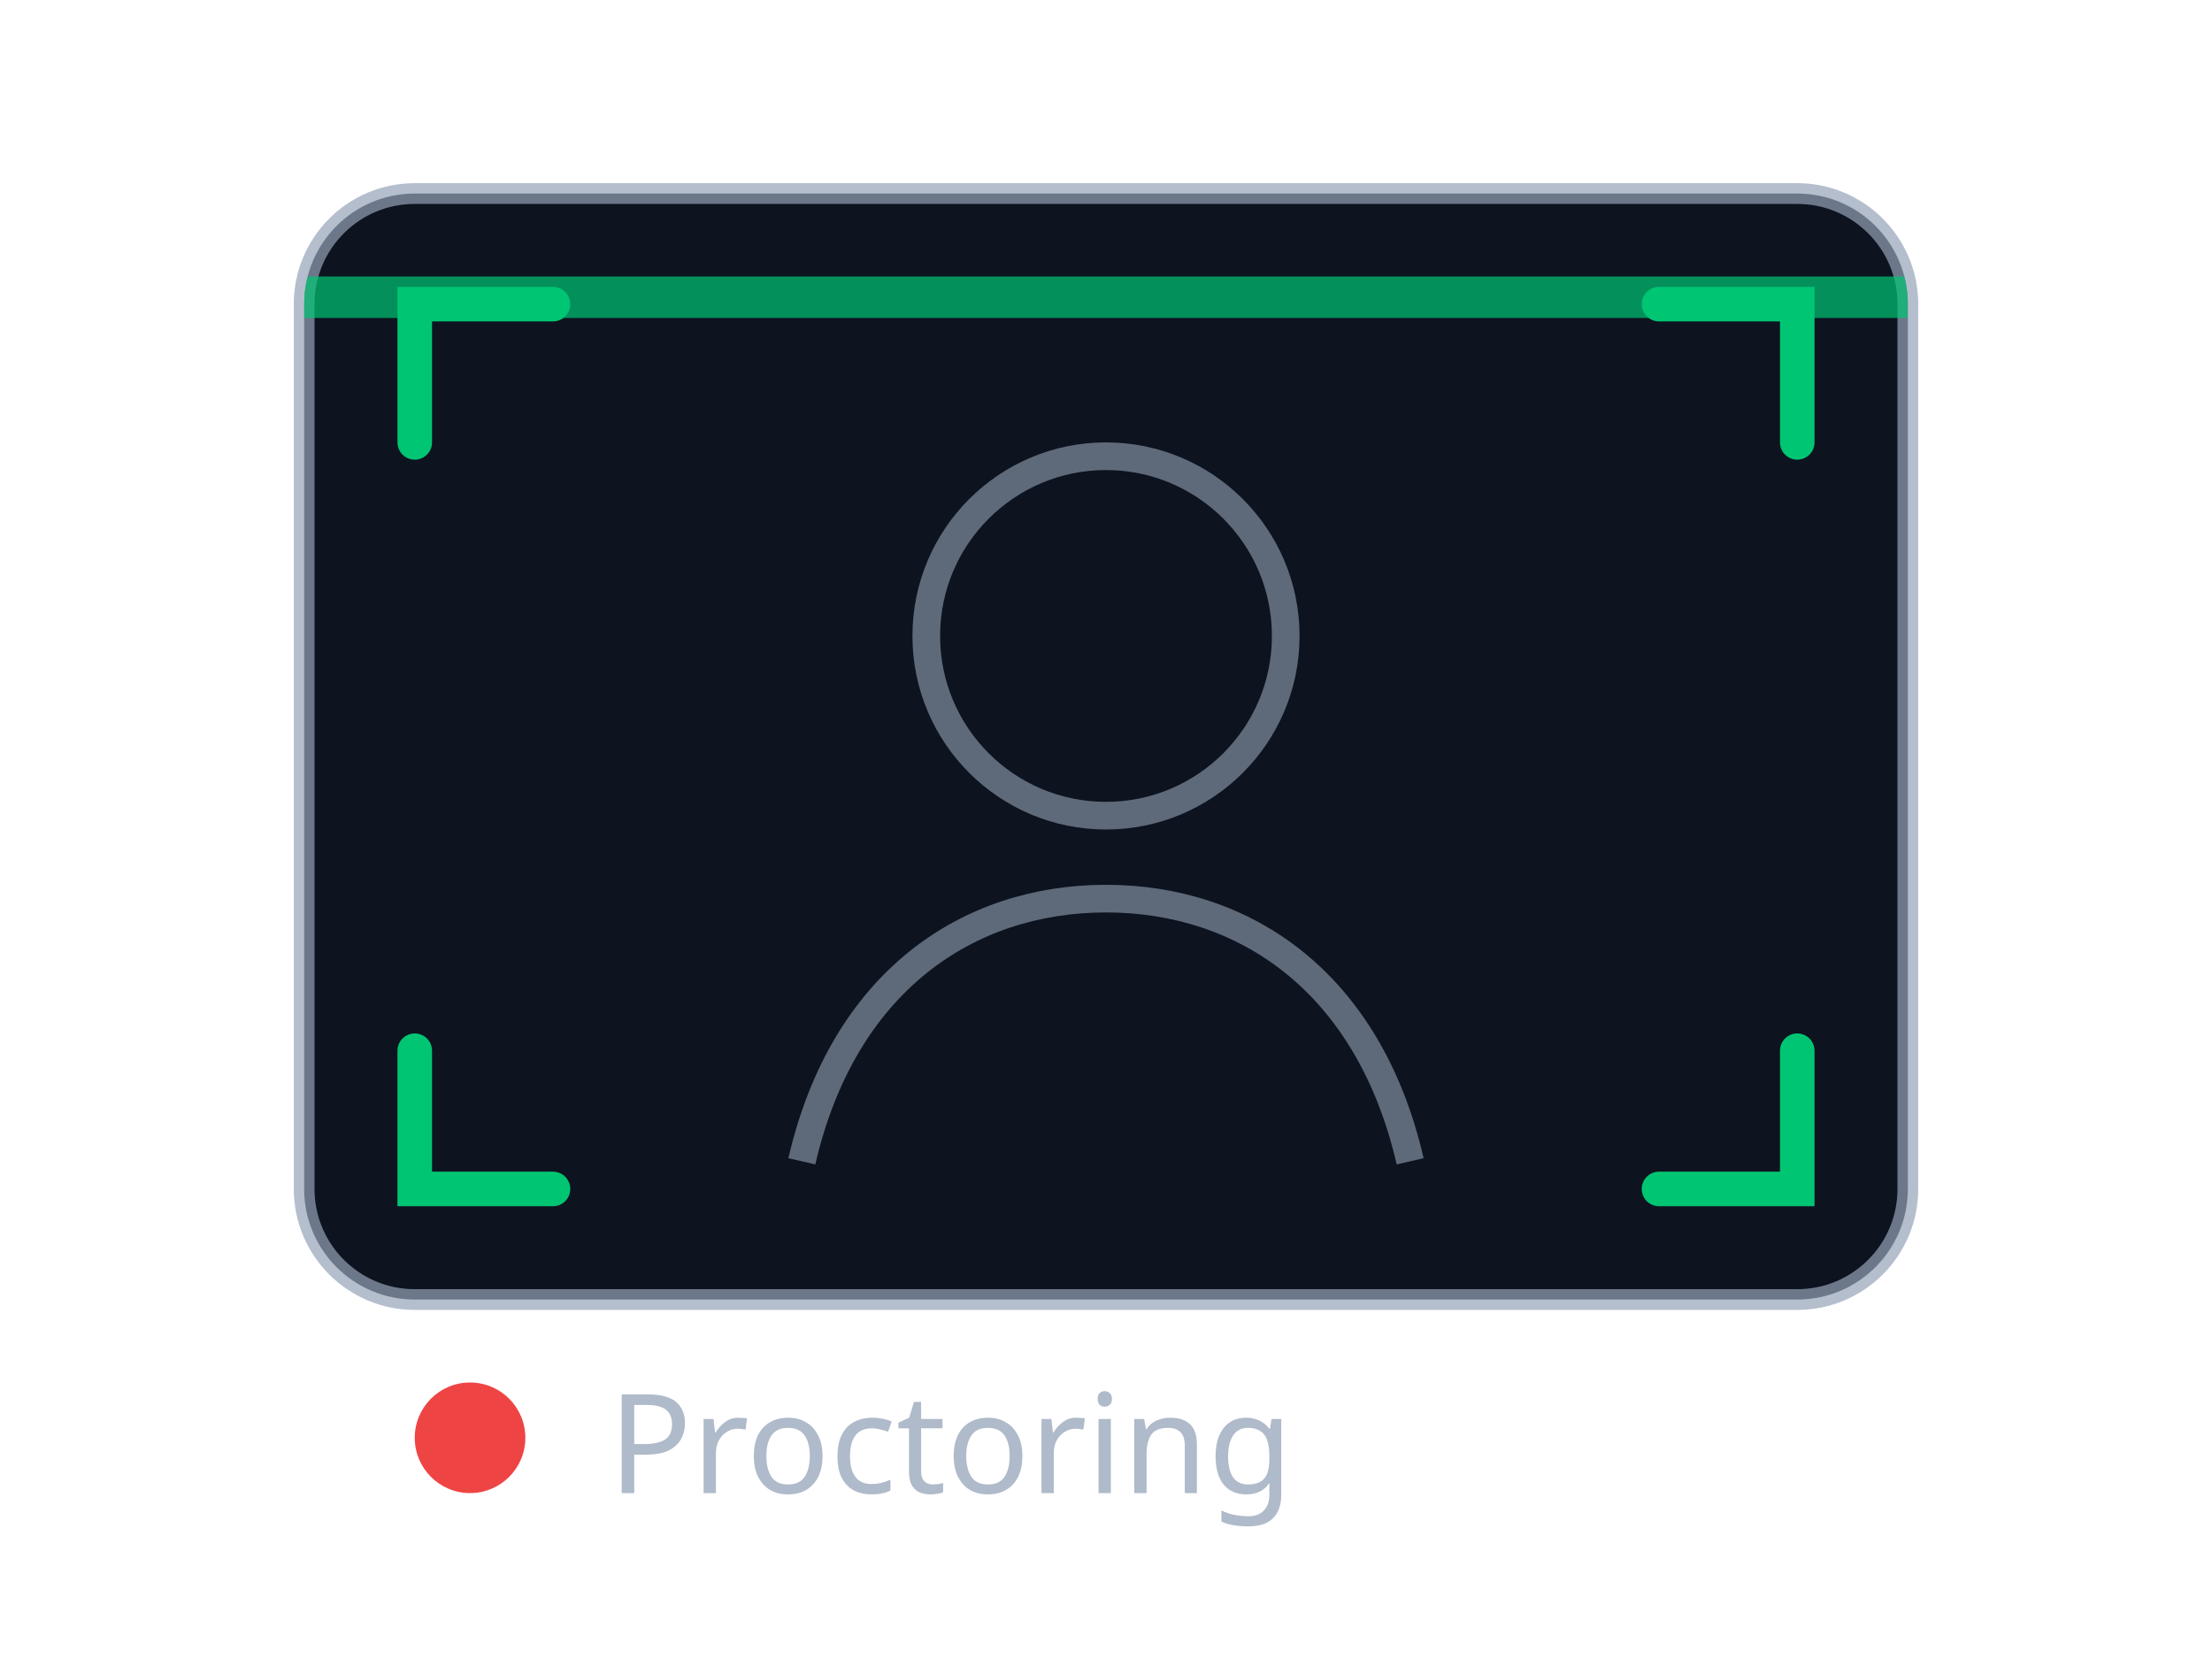
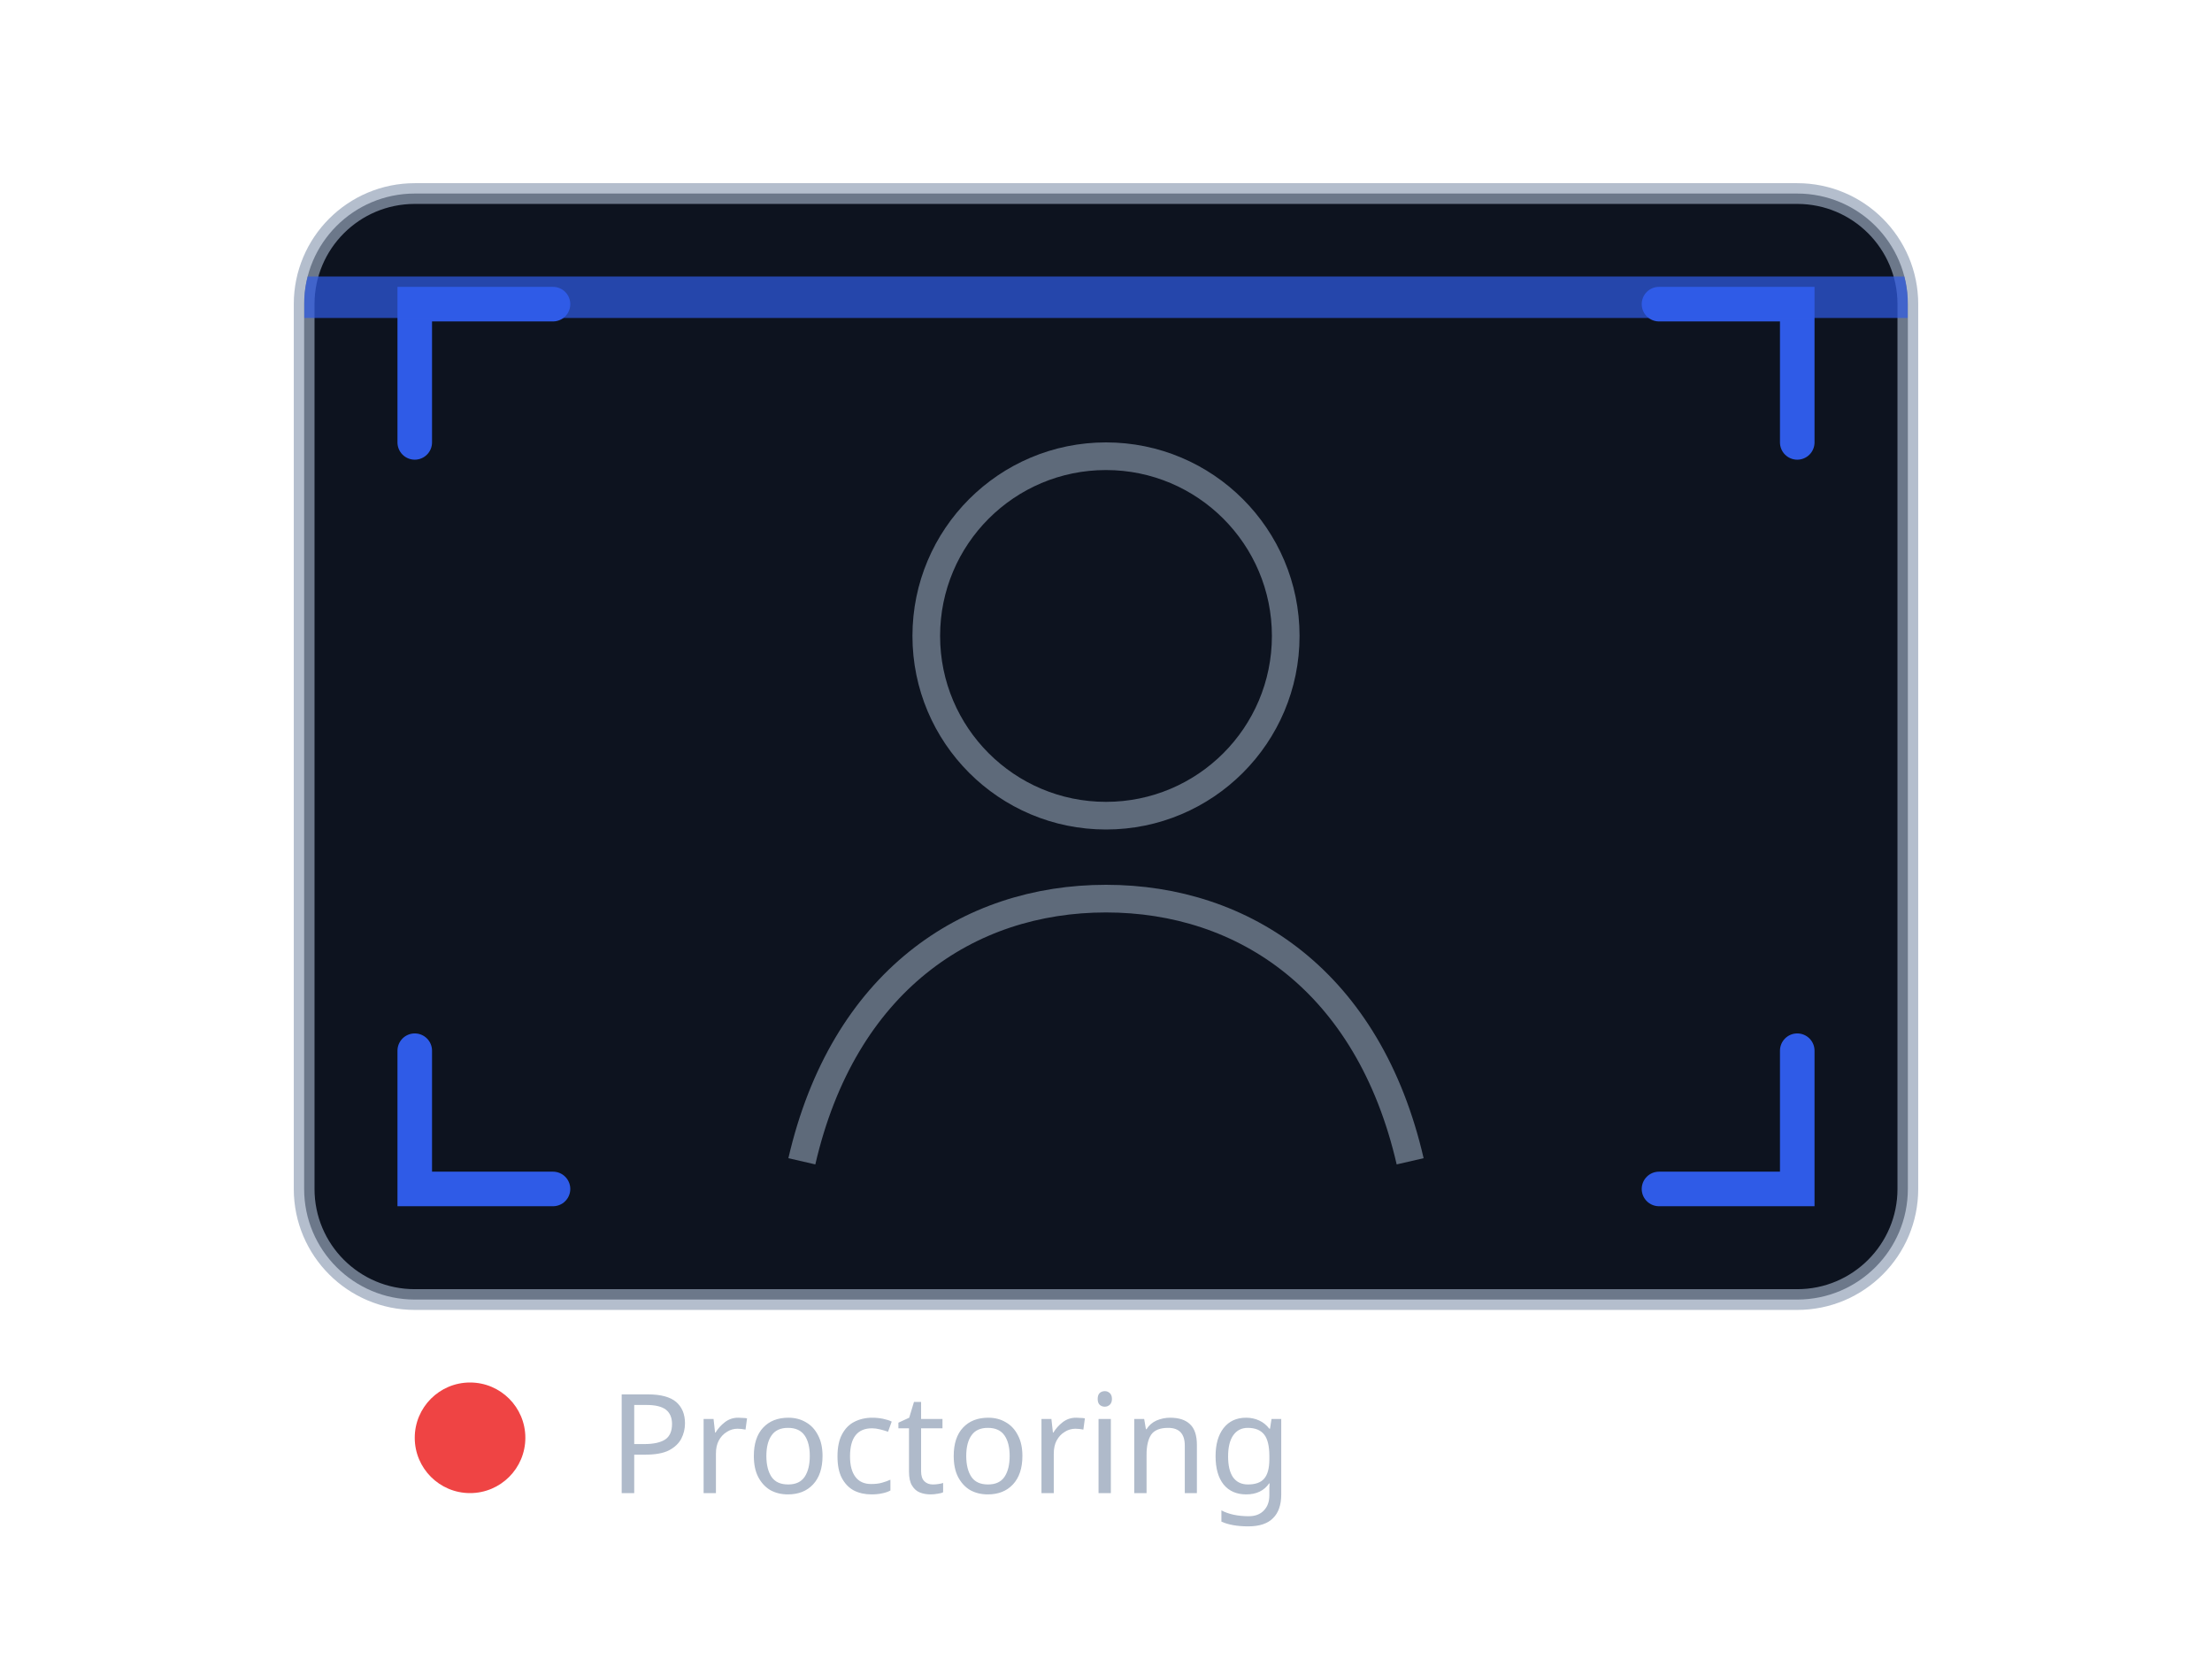
<svg xmlns="http://www.w3.org/2000/svg" viewBox="0 0 160 120" fill="none" role="img">
  <defs>
    <linearGradient id="mint" x1="0" y1="1" x2="0" y2="0">
-       <stop offset="0" stop-color="#14b8a6" />
-       <stop offset="1" stop-color="#3ecf8e" />
+       <stop offset="0" stop-color="#3b82f6" />
+       <stop offset="1" stop-color="#5b84ff" />
    </linearGradient>
    <linearGradient id="spec" x1="0" y1="0" x2="1" y2="1">
-       <stop offset="0" stop-color="#2dd4bf" />
-       <stop offset=".5" stop-color="#00c573" />
+       <stop offset="0" stop-color="#1d4ed8" />
+       <stop offset=".5" stop-color="#2f5be7" />
      <stop offset="1" stop-color="#38bdf8" />
    </linearGradient>
  </defs>
  <style>
  .surf{fill:#0d131f;stroke:#94a3b8;stroke-opacity:.7}
  .ln{stroke:#94a3b8;stroke-opacity:.6;fill:none}
  .txt{fill:#94a3b8;opacity:.75}
  @media (prefers-reduced-motion: reduce){
    *{animation:none!important}
    .tag,.num,.row,.ev,.pass,.f{opacity:1!important}
    .ck,.ok{stroke-dashoffset:0!important}
    .gauge{stroke-dashoffset:36!important}
    .pkt{offset-distance:50%}
  }

  .scan{animation:scan 2.6s ease-in-out infinite alternate}
  @keyframes scan{from{transform:translateY(0)}to{transform:translateY(58px)}}
  .rec{animation:blink 1.4s steps(2,start) infinite}
  @keyframes blink{to{visibility:hidden}}
-   .ok{stroke:#00c573;stroke-width:3;stroke-linecap:round;stroke-linejoin:round;stroke-dasharray:30;stroke-dashoffset:30;animation:tick 2.6s ease-out infinite}
+   .ok{stroke:#2f5be7;stroke-width:3;stroke-linecap:round;stroke-linejoin:round;stroke-dasharray:30;stroke-dashoffset:30;animation:tick 2.6s ease-out infinite}
  @keyframes tick{0%,55%{stroke-dashoffset:30}75%,100%{stroke-dashoffset:0}}
</style>
  <rect x="22" y="14" width="116" height="80" rx="8" class="surf" stroke-width="1.5" />
-   <path d="M40 22h-10v10M120 22h10v10M40 86h-10v-10M120 86h10v-10" stroke="#00c573" stroke-width="2.5" stroke-linecap="round" />
+   <path d="M40 22h-10v10M120 22h10v10M40 86h-10v-10M120 86h10v-10" stroke="#2f5be7" stroke-width="2.5" stroke-linecap="round" />
  <circle cx="80" cy="46" r="13" class="ln" stroke-width="2" />
  <path d="M58 84c3-13 12-19 22-19s19 6 22 19" class="ln" stroke-width="2" />
  <clipPath id="pv">
    <rect x="22" y="14" width="116" height="80" rx="8" />
  </clipPath>
  <g clip-path="url(#pv)">
-     <rect class="scan" x="22" y="20" width="116" height="3" fill="#00c573" opacity=".7" />
+     <rect class="scan" x="22" y="20" width="116" height="3" fill="#2f5be7" opacity=".7" />
  </g>
  <circle class="rec" cx="34" cy="104" r="4" fill="#ef4444" />
  <text x="44" y="108" class="txt" font-family="ui-sans-serif,system-ui" font-size="10">Proctoring</text>
  <path class="ok" d="M110 104l6 6 12-12" />
</svg>
